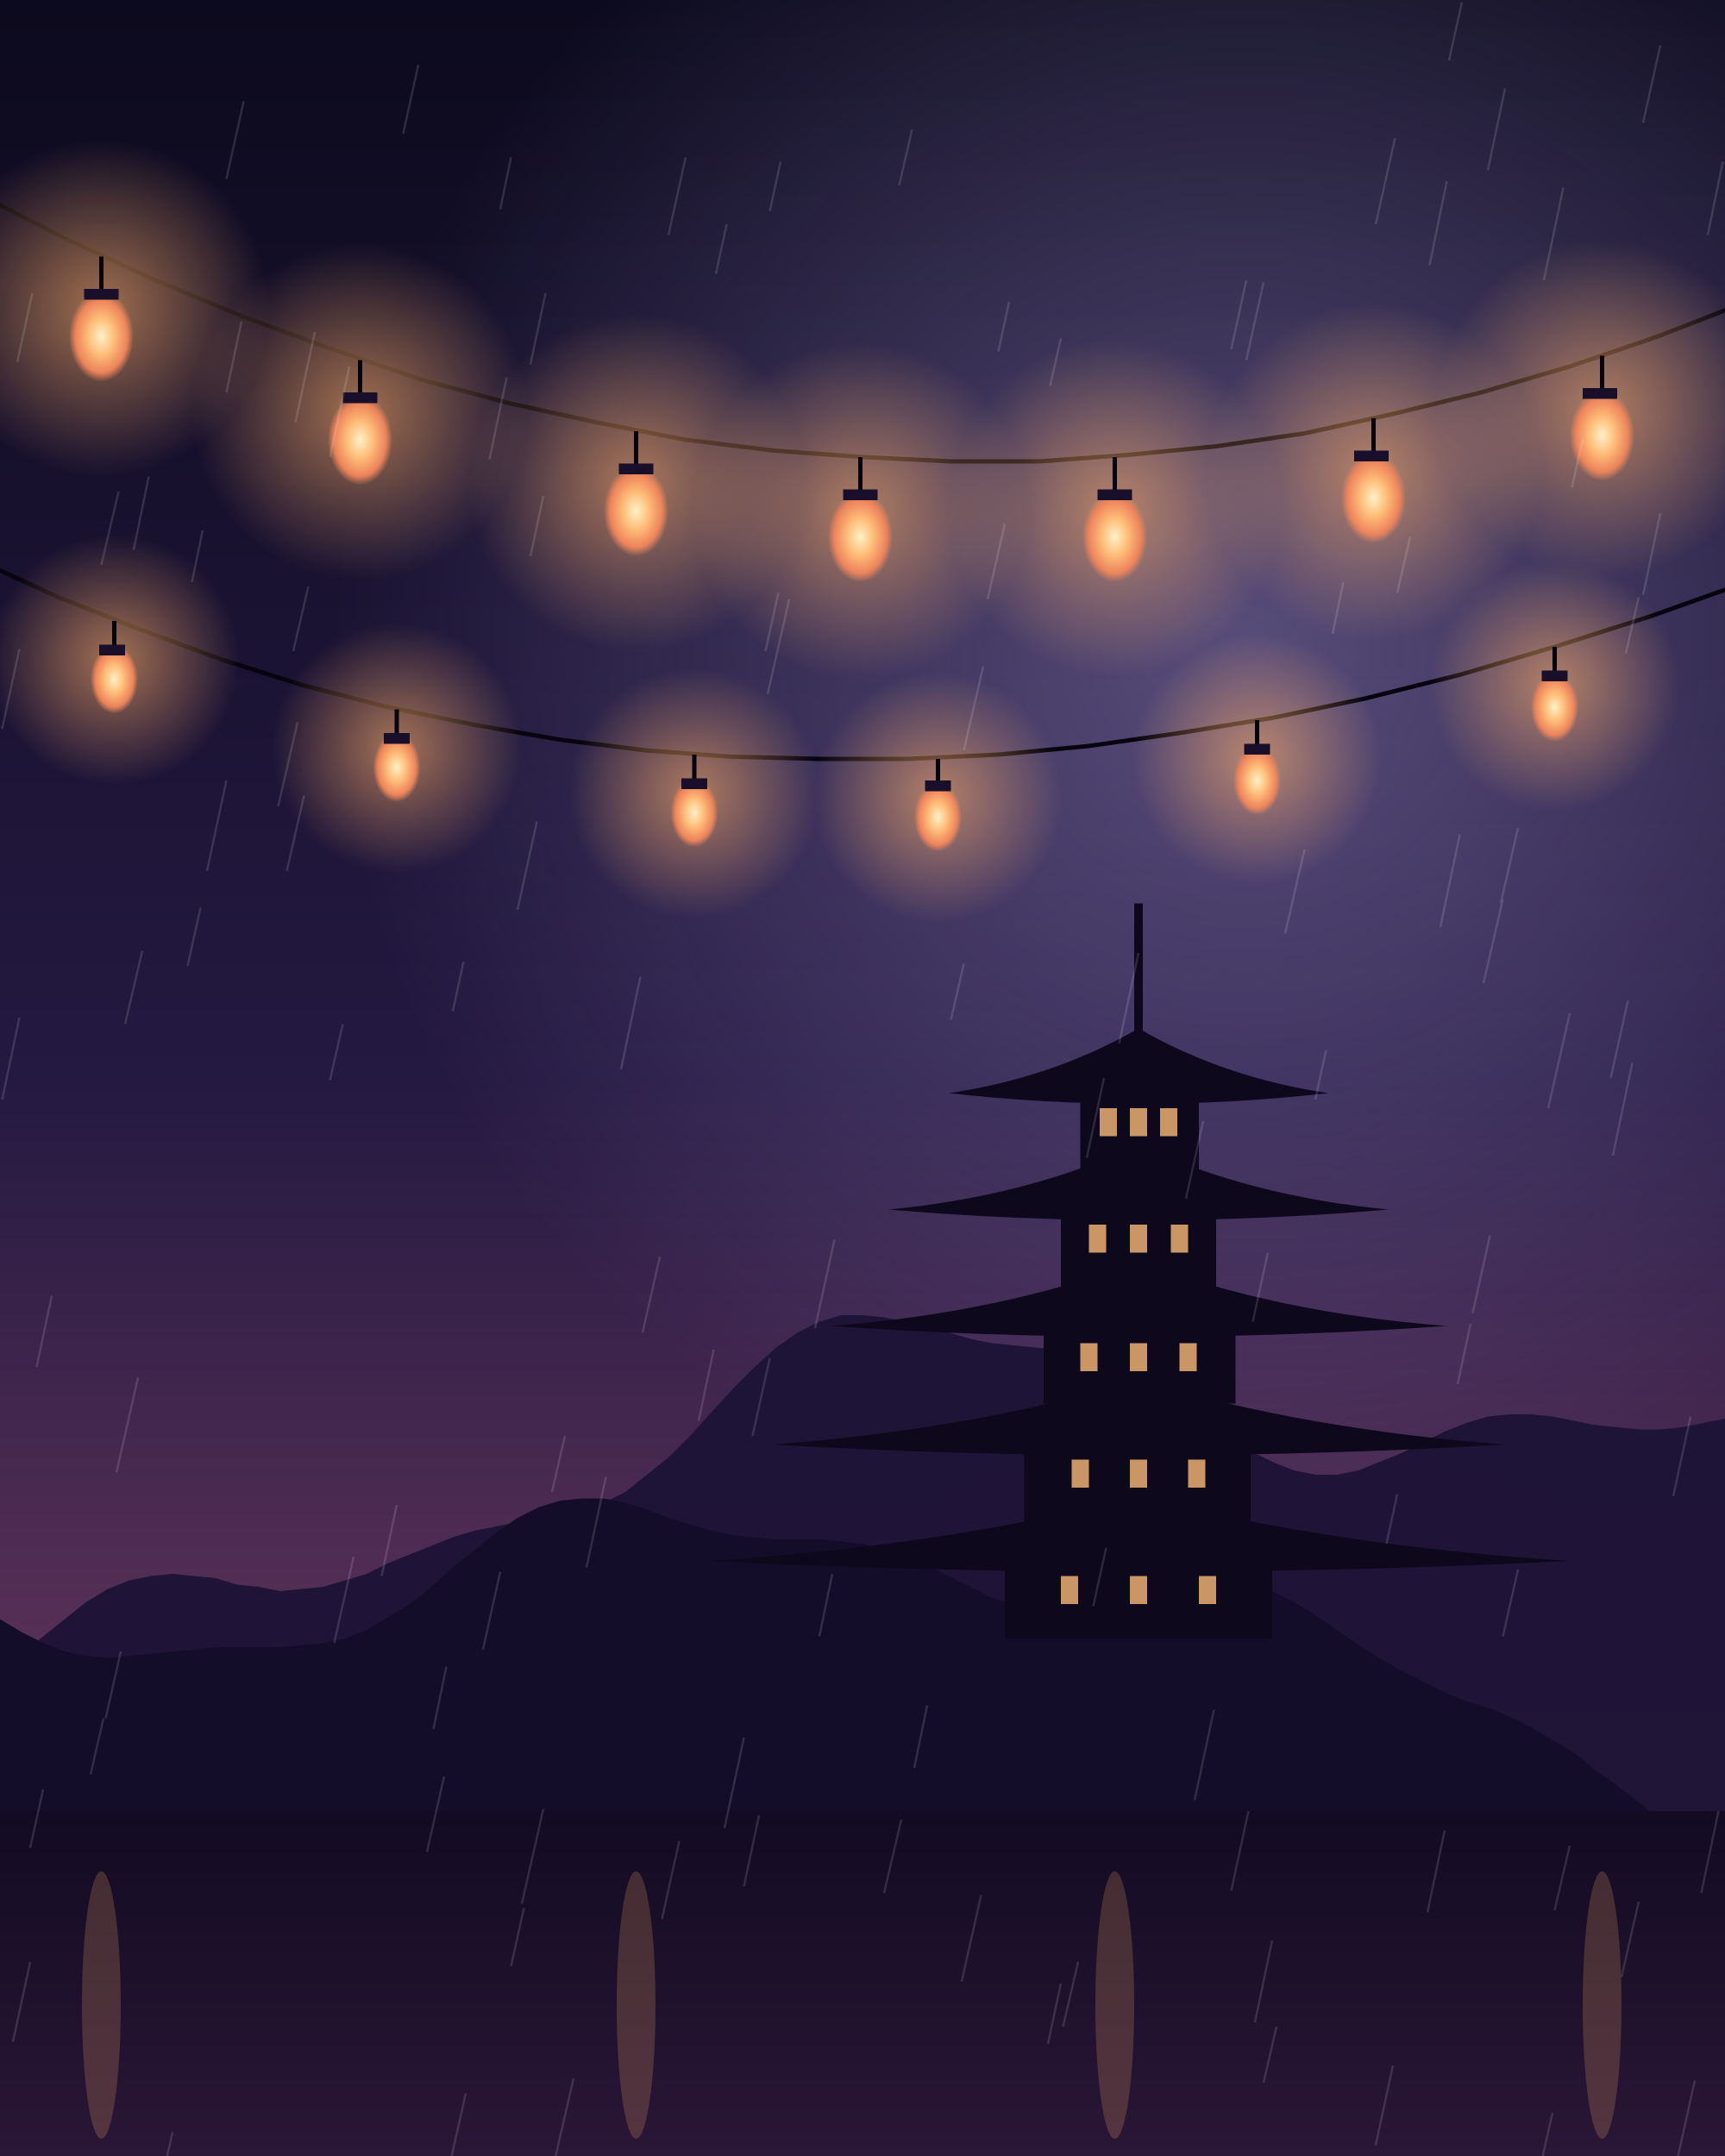
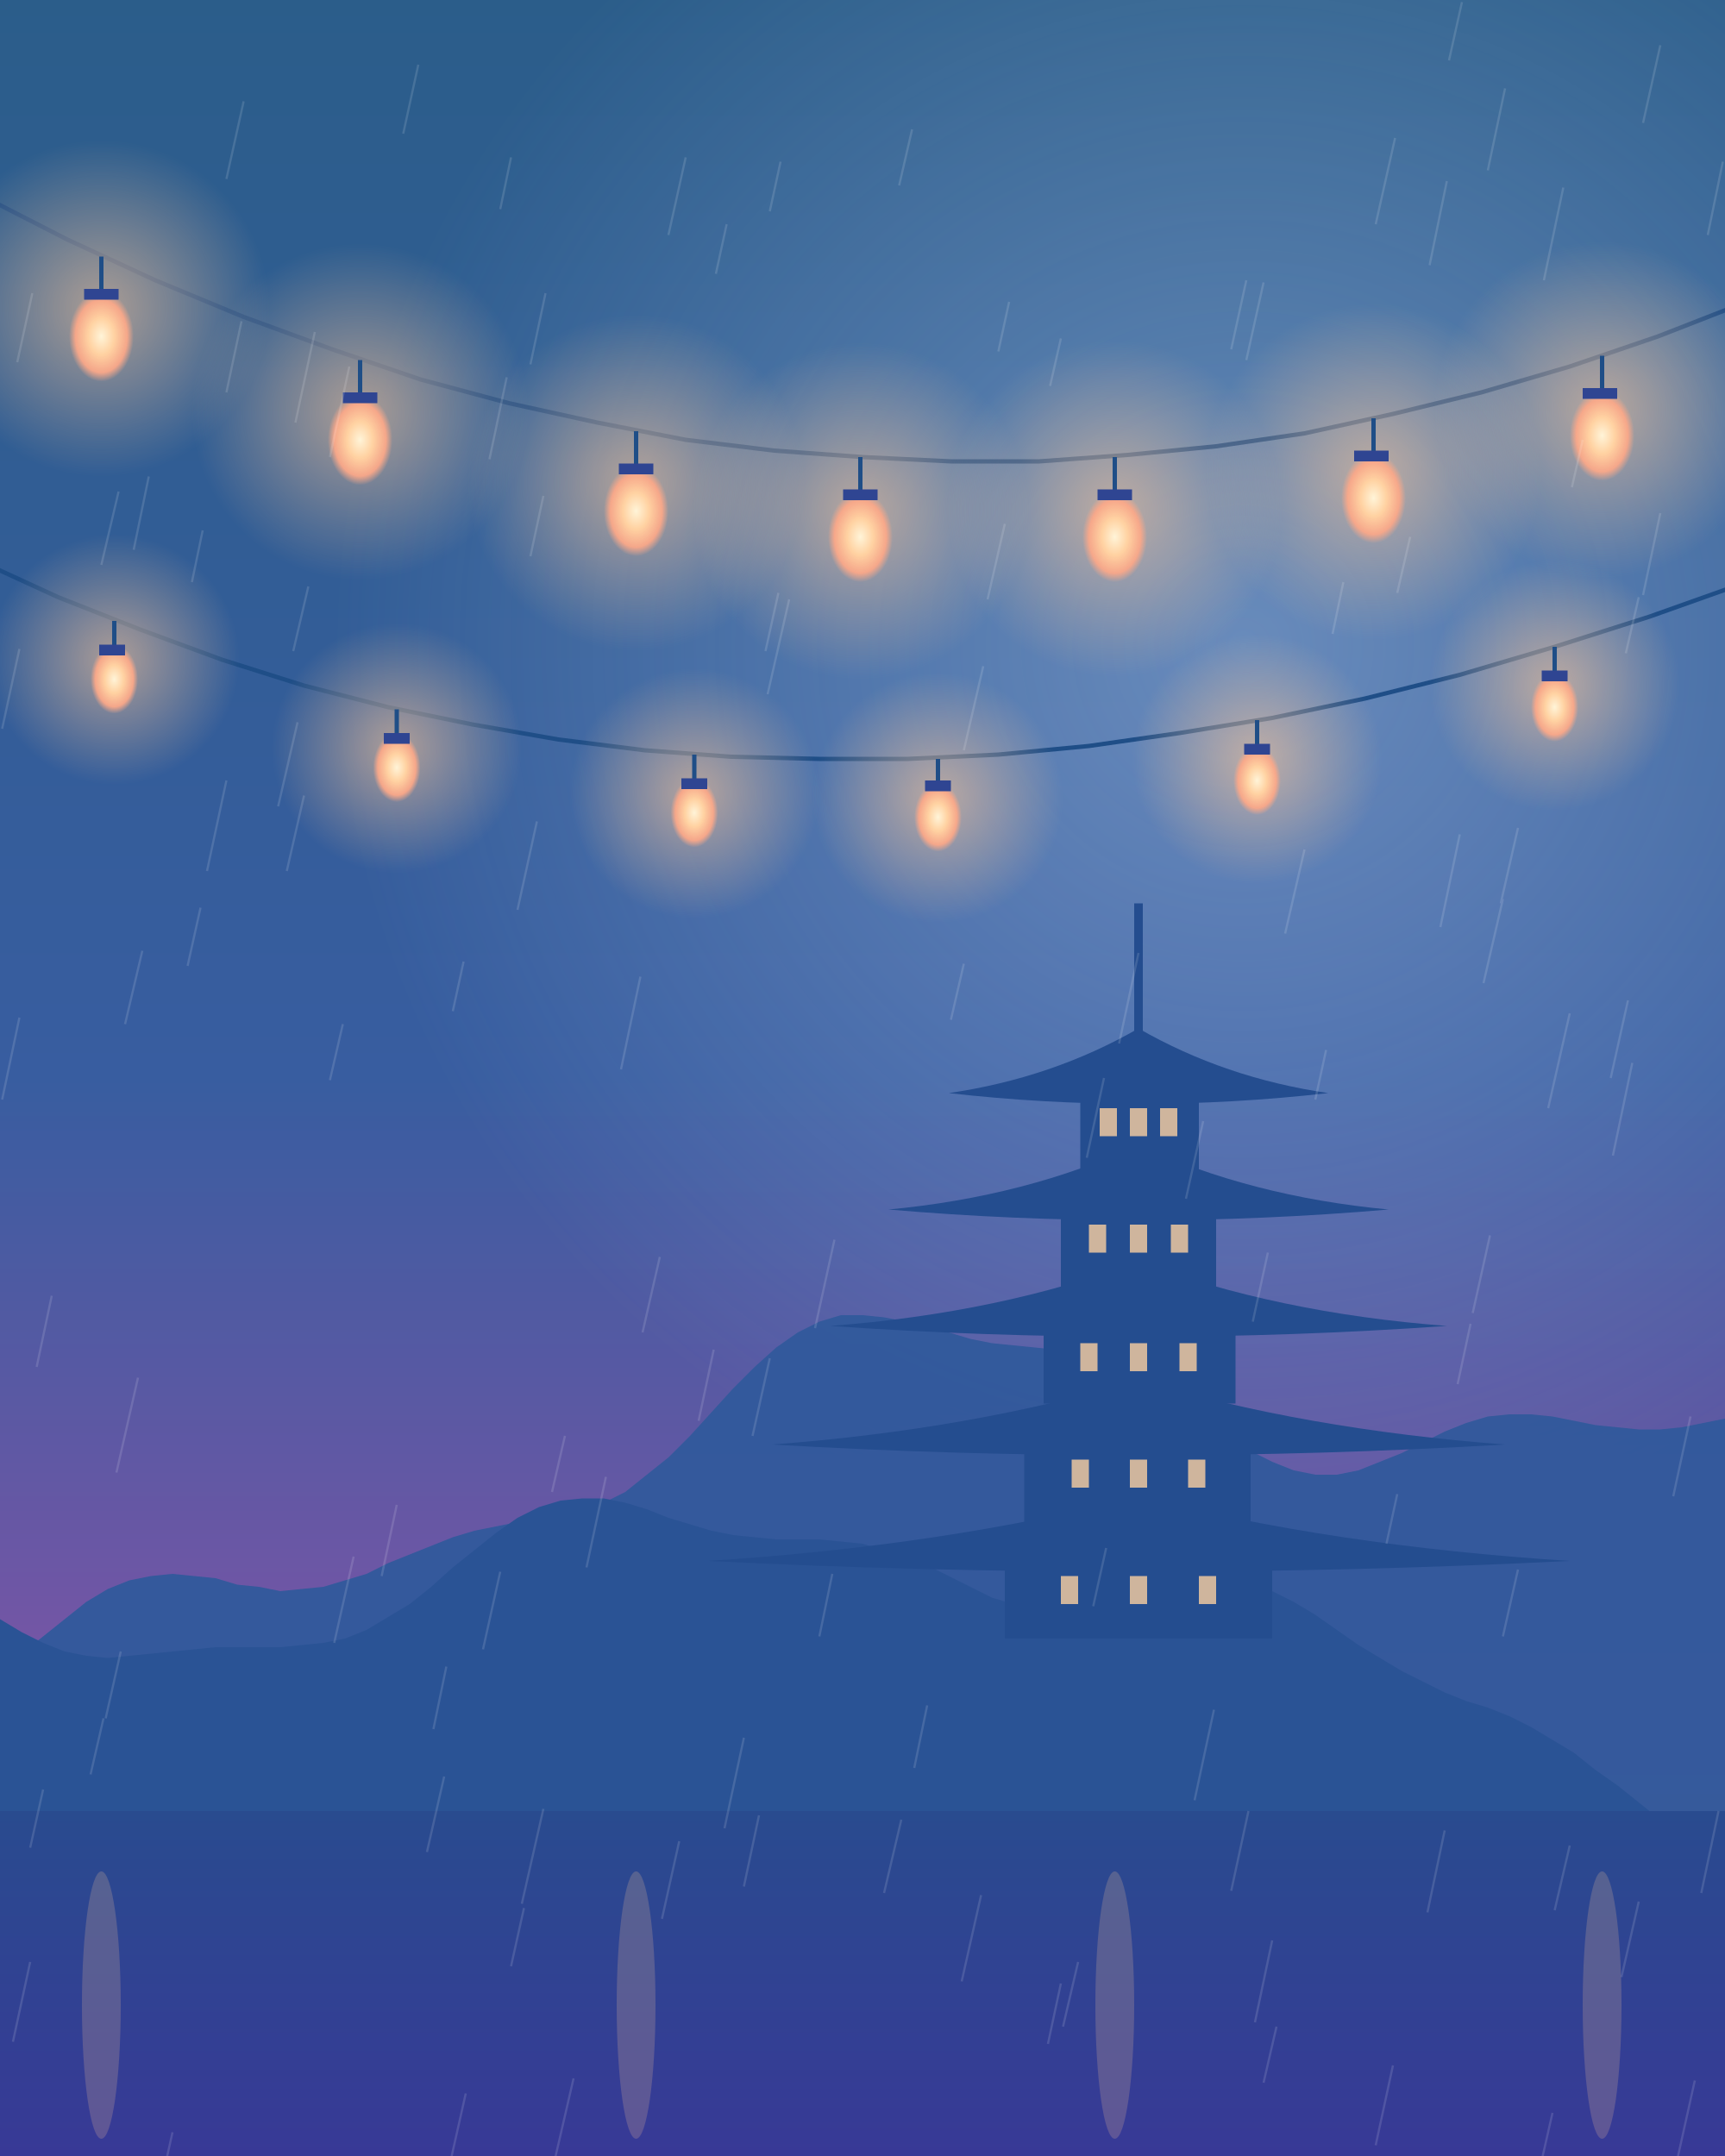
<svg xmlns="http://www.w3.org/2000/svg" viewBox="0 0 800 1000" preserveAspectRatio="xMidYMid slice">
  <defs>
    <linearGradient id="sky" x1="0" y1="0" x2="0" y2="1">
-       <stop offset="0" stop-color="#0c0a1d" />
-       <stop offset="0.5" stop-color="#241941" />
-       <stop offset="0.78" stop-color="#5b3158" />
-       <stop offset="1" stop-color="#b4615a" />
+       <stop offset="0" stop-color="#2b5d8a" />
+       <stop offset="0.5" stop-color="#385da0" />
+       <stop offset="0.78" stop-color="#7855a6" />
+       <stop offset="1" stop-color="#cd8e89" />
    </linearGradient>
    <radialGradient id="lan">
-       <stop offset="0" stop-color="#fff0c8" stop-opacity="1" />
-       <stop offset="0.4" stop-color="#ffbe7a" stop-opacity="1" />
-       <stop offset="0.8" stop-color="#f2865c" stop-opacity="0.95" />
-       <stop offset="1" stop-color="#f2865c" stop-opacity="0" />
+       <stop offset="0" stop-color="#fff4d8" stop-opacity="1" />
+       <stop offset="0.4" stop-color="#ffd2a2" stop-opacity="1" />
+       <stop offset="0.8" stop-color="#faa889" stop-opacity="0.95" />
+       <stop offset="1" stop-color="#faa889" stop-opacity="0" />
    </radialGradient>
    <radialGradient id="glow">
-       <stop offset="0" stop-color="#ffb06a" stop-opacity="0.6" />
-       <stop offset="1" stop-color="#ffb06a" stop-opacity="0" />
+       <stop offset="0" stop-color="#ffc897" stop-opacity="0.6" />
+       <stop offset="1" stop-color="#ffc897" stop-opacity="0" />
    </radialGradient>
    <radialGradient id="moon">
-       <stop offset="0" stop-color="#c9b8ff" stop-opacity="0.35" />
-       <stop offset="1" stop-color="#c9b8ff" stop-opacity="0" />
+       <stop offset="0" stop-color="#cde1ff" stop-opacity="0.35" />
+       <stop offset="1" stop-color="#cde1ff" stop-opacity="0" />
    </radialGradient>
    <linearGradient id="gr" x1="0" y1="0" x2="0" y2="1">
-       <stop offset="0" stop-color="#120b22" />
-       <stop offset="1" stop-color="#2a1636" />
+       <stop offset="0" stop-color="#294b8f" />
+       <stop offset="1" stop-color="#383996" />
    </linearGradient>
  </defs>
  <rect width="800" height="1000" fill="url(#sky)" />
  <circle cx="576" cy="300" r="420" fill="url(#moon)" />
-   <path d="M-10,782 L0,775 L10,767 L20,759 L30,751 L40,743 L50,737 L60,733 L70,731 L80,730 L90,731 L100,732 L110,735 L120,736 L130,738 L140,737 L150,736 L160,733 L170,730 L180,725 L190,721 L200,717 L210,713 L220,710 L230,708 L240,706 L250,705 L260,703 L270,701 L280,697 L290,692 L300,684 L310,676 L320,666 L330,655 L340,644 L350,634 L360,625 L370,618 L380,613 L390,610 L400,610 L410,611 L420,613 L430,616 L440,618 L450,621 L460,623 L470,624 L480,625 L490,626 L500,628 L510,630 L520,633 L530,638 L540,644 L550,651 L560,658 L570,666 L580,673 L590,678 L600,682 L610,684 L620,684 L630,682 L640,678 L650,674 L660,669 L670,664 L680,660 L690,657 L700,656 L710,656 L720,657 L730,659 L740,661 L750,662 L760,663 L770,663 L780,662 L790,660 L800,658 L810,656 L810,1000 L-10,1000Z" fill="#1c1336" opacity=".95" />
-   <path d="M-10,743 L0,751 L10,757 L20,762 L30,766 L40,768 L50,769 L60,768 L70,767 L80,766 L90,765 L100,764 L110,764 L120,764 L130,764 L140,763 L150,762 L160,760 L170,756 L180,750 L190,744 L200,736 L210,727 L220,719 L230,711 L240,704 L250,699 L260,696 L270,695 L280,695 L290,697 L300,700 L310,704 L320,707 L330,710 L340,712 L350,713 L360,714 L370,714 L380,714 L390,715 L400,716 L410,719 L420,722 L430,726 L440,731 L450,736 L460,741 L470,744 L480,747 L490,748 L500,747 L510,745 L520,742 L530,739 L540,736 L550,733 L560,732 L570,732 L580,734 L590,738 L600,743 L610,749 L620,756 L630,763 L640,769 L650,775 L660,780 L670,785 L680,789 L690,792 L700,796 L710,801 L720,807 L730,813 L740,821 L750,828 L760,836 L770,844 L780,850 L790,855 L800,857 L810,858 L810,1000 L-10,1000Z" fill="#140d29" />
-   <rect x="466" y="720" width="124" height="40" fill="#0d081c" />
-   <rect x="492" y="731" width="8" height="13" fill="#ffbe7a" opacity=".78" />
-   <rect x="524" y="731" width="8" height="13" fill="#ffbe7a" opacity=".78" />
-   <rect x="556" y="731" width="8" height="13" fill="#ffbe7a" opacity=".78" />
-   <path d="M328,724 Q438,717 528,694 Q618,717 728,724 Q528,734 328,724Z" fill="#0d081c" />
-   <rect x="475" y="666" width="105" height="40" fill="#0d081c" />
-   <rect x="497" y="677" width="8" height="13" fill="#ffbe7a" opacity=".78" />
-   <rect x="524" y="677" width="8" height="13" fill="#ffbe7a" opacity=".78" />
-   <rect x="551" y="677" width="8" height="13" fill="#ffbe7a" opacity=".78" />
-   <path d="M358,670 Q451,663 528,640 Q605,663 698,670 Q528,680 358,670Z" fill="#0d081c" />
-   <rect x="484" y="611" width="89" height="40" fill="#0d081c" />
-   <rect x="501" y="623" width="8" height="13" fill="#ffbe7a" opacity=".78" />
-   <rect x="524" y="623" width="8" height="13" fill="#ffbe7a" opacity=".78" />
-   <rect x="547" y="623" width="8" height="13" fill="#ffbe7a" opacity=".78" />
-   <path d="M385,615 Q464,609 528,585 Q592,609 671,615 Q528,625 385,615Z" fill="#0d081c" />
-   <rect x="492" y="557" width="72" height="40" fill="#0d081c" />
-   <rect x="505" y="568" width="8" height="13" fill="#ffbe7a" opacity=".78" />
-   <rect x="524" y="568" width="8" height="13" fill="#ffbe7a" opacity=".78" />
-   <rect x="543" y="568" width="8" height="13" fill="#ffbe7a" opacity=".78" />
-   <path d="M412,561 Q476,555 528,531 Q580,555 644,561 Q528,571 412,561Z" fill="#0d081c" />
-   <rect x="501" y="503" width="55" height="40" fill="#0d081c" />
-   <rect x="510" y="514" width="8" height="13" fill="#ffbe7a" opacity=".78" />
-   <rect x="524" y="514" width="8" height="13" fill="#ffbe7a" opacity=".78" />
-   <rect x="538" y="514" width="8" height="13" fill="#ffbe7a" opacity=".78" />
-   <path d="M440,507 Q488,500 528,477 Q568,500 616,507 Q528,517 440,507Z" fill="#0d081c" />
-   <rect x="526" y="419" width="4" height="72" fill="#0d081c" />
+   <path d="M-10,782 L0,775 L10,767 L20,759 L30,751 L40,743 L50,737 L60,733 L70,731 L80,730 L90,731 L100,732 L110,735 L120,736 L130,738 L140,737 L150,736 L160,733 L170,730 L180,725 L190,721 L200,717 L210,713 L220,710 L230,708 L240,706 L250,705 L260,703 L270,701 L280,697 L290,692 L300,684 L310,676 L320,666 L330,655 L340,644 L350,634 L360,625 L370,618 L380,613 L390,610 L400,610 L410,611 L420,613 L430,616 L440,618 L450,621 L460,623 L470,624 L480,625 L490,626 L500,628 L510,630 L520,633 L530,638 L540,644 L550,651 L560,658 L570,666 L580,673 L590,678 L600,682 L610,684 L620,684 L630,682 L640,678 L650,674 L660,669 L670,664 L680,660 L690,657 L700,656 L710,656 L720,657 L730,659 L740,661 L750,662 L760,663 L770,663 L780,662 L790,660 L800,658 L810,656 L810,1000 L-10,1000Z" fill="#31599b" opacity=".95" />
+   <path d="M-10,743 L0,751 L10,757 L20,762 L30,766 L40,768 L50,769 L60,768 L70,767 L80,766 L90,765 L100,764 L110,764 L120,764 L130,764 L140,763 L150,762 L160,760 L170,756 L180,750 L190,744 L200,736 L210,727 L220,719 L230,711 L240,704 L250,699 L260,696 L270,695 L280,695 L290,697 L300,700 L310,704 L320,707 L330,710 L340,712 L350,713 L360,714 L370,714 L380,714 L390,715 L400,716 L410,719 L420,722 L430,726 L440,731 L450,736 L460,741 L470,744 L480,747 L490,748 L500,747 L510,745 L520,742 L530,739 L540,736 L550,733 L560,732 L570,732 L580,734 L590,738 L600,743 L610,749 L620,756 L630,763 L640,769 L650,775 L660,780 L670,785 L680,789 L690,792 L700,796 L710,801 L720,807 L730,813 L740,821 L750,828 L760,836 L770,844 L780,850 L790,855 L800,857 L810,858 L810,1000 L-10,1000Z" fill="#2a5395" />
+   <rect x="466" y="720" width="124" height="40" fill="#244d8f" />
+   <rect x="492" y="731" width="8" height="13" fill="#ffd2a2" opacity=".78" />
+   <rect x="524" y="731" width="8" height="13" fill="#ffd2a2" opacity=".78" />
+   <rect x="556" y="731" width="8" height="13" fill="#ffd2a2" opacity=".78" />
+   <path d="M328,724 Q438,717 528,694 Q618,717 728,724 Q528,734 328,724Z" fill="#244d8f" />
+   <rect x="475" y="666" width="105" height="40" fill="#244d8f" />
+   <rect x="497" y="677" width="8" height="13" fill="#ffd2a2" opacity=".78" />
+   <rect x="524" y="677" width="8" height="13" fill="#ffd2a2" opacity=".78" />
+   <rect x="551" y="677" width="8" height="13" fill="#ffd2a2" opacity=".78" />
+   <path d="M358,670 Q451,663 528,640 Q605,663 698,670 Q528,680 358,670Z" fill="#244d8f" />
+   <rect x="484" y="611" width="89" height="40" fill="#244d8f" />
+   <rect x="501" y="623" width="8" height="13" fill="#ffd2a2" opacity=".78" />
+   <rect x="524" y="623" width="8" height="13" fill="#ffd2a2" opacity=".78" />
+   <rect x="547" y="623" width="8" height="13" fill="#ffd2a2" opacity=".78" />
+   <path d="M385,615 Q464,609 528,585 Q592,609 671,615 Q528,625 385,615Z" fill="#244d8f" />
+   <rect x="492" y="557" width="72" height="40" fill="#244d8f" />
+   <rect x="505" y="568" width="8" height="13" fill="#ffd2a2" opacity=".78" />
+   <rect x="524" y="568" width="8" height="13" fill="#ffd2a2" opacity=".78" />
+   <rect x="543" y="568" width="8" height="13" fill="#ffd2a2" opacity=".78" />
+   <path d="M412,561 Q476,555 528,531 Q580,555 644,561 Q528,571 412,561Z" fill="#244d8f" />
+   <rect x="501" y="503" width="55" height="40" fill="#244d8f" />
+   <rect x="510" y="514" width="8" height="13" fill="#ffd2a2" opacity=".78" />
+   <rect x="524" y="514" width="8" height="13" fill="#ffd2a2" opacity=".78" />
+   <rect x="538" y="514" width="8" height="13" fill="#ffd2a2" opacity=".78" />
+   <path d="M440,507 Q488,500 528,477 Q568,500 616,507 Q528,517 440,507Z" fill="#244d8f" />
+   <rect x="526" y="419" width="4" height="72" fill="#244d8f" />
  <rect y="840" width="800" height="160" fill="url(#gr)" />
-   <path d="M-10,90 L31,111 L72,130 L113,147 L154,162 L195,176 L236,187 L277,196 L318,204 L359,209 L400,212 L441,214 L482,214 L523,211 L564,207 L605,201 L646,192 L687,182 L728,170 L769,156 L810,140" fill="none" stroke="#06040f" stroke-width="2" />
+   <path d="M-10,90 L31,111 L72,130 L113,147 L154,162 L195,176 L236,187 L277,196 L318,204 L359,209 L400,212 L441,214 L482,214 L523,211 L564,207 L605,201 L646,192 L687,182 L728,170 L769,156 L810,140" fill="none" stroke="#1f4e87" stroke-width="2" />
  <circle cx="47" cy="143" r="78" fill="url(#glow)" />
-   <line x1="47" y1="119" x2="47" y2="135" stroke="#06040f" stroke-width="2" />
+   <line x1="47" y1="119" x2="47" y2="135" stroke="#1f4e87" stroke-width="2" />
  <ellipse cx="47" cy="156" rx="15" ry="21" fill="url(#lan)" />
-   <rect x="39" y="134" width="16" height="5" fill="#1a0f2a" />
+   <rect x="39" y="134" width="16" height="5" fill="#2f4592" />
  <circle cx="167" cy="191" r="78" fill="url(#glow)" />
-   <line x1="167" y1="167" x2="167" y2="183" stroke="#06040f" stroke-width="2" />
+   <line x1="167" y1="167" x2="167" y2="183" stroke="#1f4e87" stroke-width="2" />
  <ellipse cx="167" cy="204" rx="15" ry="21" fill="url(#lan)" />
-   <rect x="159" y="182" width="16" height="5" fill="#1a0f2a" />
+   <rect x="159" y="182" width="16" height="5" fill="#2f4592" />
  <circle cx="295" cy="224" r="78" fill="url(#glow)" />
-   <line x1="295" y1="200" x2="295" y2="216" stroke="#06040f" stroke-width="2" />
+   <line x1="295" y1="200" x2="295" y2="216" stroke="#1f4e87" stroke-width="2" />
  <ellipse cx="295" cy="237" rx="15" ry="21" fill="url(#lan)" />
-   <rect x="287" y="215" width="16" height="5" fill="#1a0f2a" />
+   <rect x="287" y="215" width="16" height="5" fill="#2f4592" />
  <circle cx="399" cy="237" r="78" fill="url(#glow)" />
-   <line x1="399" y1="212" x2="399" y2="228" stroke="#06040f" stroke-width="2" />
+   <line x1="399" y1="212" x2="399" y2="228" stroke="#1f4e87" stroke-width="2" />
  <ellipse cx="399" cy="249" rx="15" ry="21" fill="url(#lan)" />
-   <rect x="391" y="227" width="16" height="5" fill="#1a0f2a" />
+   <rect x="391" y="227" width="16" height="5" fill="#2f4592" />
  <circle cx="517" cy="236" r="78" fill="url(#glow)" />
-   <line x1="517" y1="212" x2="517" y2="228" stroke="#06040f" stroke-width="2" />
+   <line x1="517" y1="212" x2="517" y2="228" stroke="#1f4e87" stroke-width="2" />
  <ellipse cx="517" cy="249" rx="15" ry="21" fill="url(#lan)" />
-   <rect x="509" y="227" width="16" height="5" fill="#1a0f2a" />
+   <rect x="509" y="227" width="16" height="5" fill="#2f4592" />
  <circle cx="637" cy="219" r="78" fill="url(#glow)" />
-   <line x1="637" y1="194" x2="637" y2="210" stroke="#06040f" stroke-width="2" />
+   <line x1="637" y1="194" x2="637" y2="210" stroke="#1f4e87" stroke-width="2" />
  <ellipse cx="637" cy="231" rx="15" ry="21" fill="url(#lan)" />
-   <rect x="628" y="209" width="16" height="5" fill="#1a0f2a" />
+   <rect x="628" y="209" width="16" height="5" fill="#2f4592" />
  <circle cx="743" cy="190" r="78" fill="url(#glow)" />
-   <line x1="743" y1="165" x2="743" y2="181" stroke="#06040f" stroke-width="2" />
+   <line x1="743" y1="165" x2="743" y2="181" stroke="#1f4e87" stroke-width="2" />
  <ellipse cx="743" cy="202" rx="15" ry="21" fill="url(#lan)" />
-   <rect x="734" y="180" width="16" height="5" fill="#1a0f2a" />
-   <path d="M-10,260 L27,277 L65,292 L103,306 L141,318 L180,328 L219,336 L259,343 L299,348 L339,351 L380,352 L421,352 L463,350 L505,346 L547,340 L590,333 L633,324 L677,313 L721,300 L765,286 L810,270" fill="none" stroke="#06040f" stroke-width="2" />
+   <rect x="734" y="180" width="16" height="5" fill="#2f4592" />
+   <path d="M-10,260 L27,277 L65,292 L103,306 L141,318 L180,328 L219,336 L259,343 L299,348 L339,351 L380,352 L421,352 L463,350 L505,346 L547,340 L590,333 L633,324 L677,313 L721,300 L765,286 L810,270" fill="none" stroke="#1f4e87" stroke-width="2" />
  <circle cx="53" cy="306" r="58" fill="url(#glow)" />
-   <line x1="53" y1="288" x2="53" y2="300" stroke="#06040f" stroke-width="2" />
+   <line x1="53" y1="288" x2="53" y2="300" stroke="#1f4e87" stroke-width="2" />
  <ellipse cx="53" cy="315" rx="11" ry="16" fill="url(#lan)" />
-   <rect x="46" y="299" width="12" height="5" fill="#1a0f2a" />
+   <rect x="46" y="299" width="12" height="5" fill="#2f4592" />
  <circle cx="184" cy="347" r="58" fill="url(#glow)" />
-   <line x1="184" y1="329" x2="184" y2="341" stroke="#06040f" stroke-width="2" />
+   <line x1="184" y1="329" x2="184" y2="341" stroke="#1f4e87" stroke-width="2" />
  <ellipse cx="184" cy="356" rx="11" ry="16" fill="url(#lan)" />
-   <rect x="178" y="340" width="12" height="5" fill="#1a0f2a" />
+   <rect x="178" y="340" width="12" height="5" fill="#2f4592" />
  <circle cx="322" cy="368" r="58" fill="url(#glow)" />
-   <line x1="322" y1="350" x2="322" y2="362" stroke="#06040f" stroke-width="2" />
+   <line x1="322" y1="350" x2="322" y2="362" stroke="#1f4e87" stroke-width="2" />
  <ellipse cx="322" cy="377" rx="11" ry="16" fill="url(#lan)" />
-   <rect x="316" y="361" width="12" height="5" fill="#1a0f2a" />
+   <rect x="316" y="361" width="12" height="5" fill="#2f4592" />
  <circle cx="435" cy="370" r="58" fill="url(#glow)" />
-   <line x1="435" y1="352" x2="435" y2="363" stroke="#06040f" stroke-width="2" />
+   <line x1="435" y1="352" x2="435" y2="363" stroke="#1f4e87" stroke-width="2" />
  <ellipse cx="435" cy="379" rx="11" ry="16" fill="url(#lan)" />
-   <rect x="429" y="362" width="12" height="5" fill="#1a0f2a" />
+   <rect x="429" y="362" width="12" height="5" fill="#2f4592" />
  <circle cx="583" cy="352" r="58" fill="url(#glow)" />
-   <line x1="583" y1="334" x2="583" y2="346" stroke="#06040f" stroke-width="2" />
+   <line x1="583" y1="334" x2="583" y2="346" stroke="#1f4e87" stroke-width="2" />
  <ellipse cx="583" cy="362" rx="11" ry="16" fill="url(#lan)" />
-   <rect x="577" y="345" width="12" height="5" fill="#1a0f2a" />
+   <rect x="577" y="345" width="12" height="5" fill="#2f4592" />
  <circle cx="721" cy="318" r="58" fill="url(#glow)" />
-   <line x1="721" y1="300" x2="721" y2="312" stroke="#06040f" stroke-width="2" />
+   <line x1="721" y1="300" x2="721" y2="312" stroke="#1f4e87" stroke-width="2" />
  <ellipse cx="721" cy="328" rx="11" ry="16" fill="url(#lan)" />
-   <rect x="715" y="311" width="12" height="5" fill="#1a0f2a" />
-   <ellipse cx="47" cy="930" rx="9" ry="62" fill="#ffb06a" opacity=".2" />
-   <ellipse cx="295" cy="930" rx="9" ry="62" fill="#ffb06a" opacity=".2" />
-   <ellipse cx="517" cy="930" rx="9" ry="62" fill="#ffb06a" opacity=".2" />
-   <ellipse cx="743" cy="930" rx="9" ry="62" fill="#ffb06a" opacity=".2" />
+   <rect x="715" y="311" width="12" height="5" fill="#2f4592" />
+   <ellipse cx="47" cy="930" rx="9" ry="62" fill="#ffc897" opacity=".2" />
+   <ellipse cx="295" cy="930" rx="9" ry="62" fill="#ffc897" opacity=".2" />
+   <ellipse cx="517" cy="930" rx="9" ry="62" fill="#ffc897" opacity=".2" />
+   <ellipse cx="743" cy="930" rx="9" ry="62" fill="#ffc897" opacity=".2" />
  <path d="M648,693l-5,23M786,965l-8,36M492,157l-5,22M423,60l-6,26M194,30l-7,32M352,842l-7,33M512,500l-8,37M366,278l-10,44M797,840l-8,38M252,230l-6,28M56,766l-7,31M677,387l-9,43M678,1l-6,27M728,470l-10,44M318,73l-8,36M623,270l-5,24M266,964l-9,39M94,246l-5,24M48,797l-6,26M447,447l-6,26M586,131l-8,36M93,421l-6,27M216,971l-9,40M243,885l-6,27M315,854l-8,36M80,989l-6,27M207,773l-6,29M237,73l-5,24M466,243l-8,35M297,453l-9,43M387,575l-9,41M146,154l-9,42M654,249l-6,26M592,940l-6,26M760,882l-8,35M337,104l-5,23M770,238l-8,38M206,824l-8,35M235,175l-8,38M55,228l-8,34M682,614l-6,28M734,204l-5,22M215,446l-5,23M141,369l-8,35M105,362l-9,42M784,657l-8,37M468,140l-5,23M14,910l-8,37M770,21l-8,36M386,730l-6,29M799,75l-7,34M590,900l-8,38M563,793l-9,42M281,685l-9,42M697,417l-9,39M691,573l-8,36M306,583l-8,35M64,639l-10,44M704,728l-7,31M588,581l-7,32M671,84l-8,39M24,601l-7,33M184,698l-7,33M492,920l-6,28M9,301l-8,37M162,170l-9,42M528,442l-9,42M262,666l-6,26M345,806l-9,42M704,384l-8,35M253,136l-7,33M670,849l-8,38M760,277l-6,26M361,275l-6,27M331,626l-7,33M252,839l-10,44M362,75l-5,23M698,41l-8,38M456,309l-9,39M15,136l-7,32M20,830l-6,27M113,47l-8,36M357,630l-8,36M646,958l-8,37M159,475l-6,26M9,472l-8,38M143,272l-7,30M558,520l-8,36M605,394l-9,39M725,87l-9,43M578,130l-7,32M500,910l-7,30M455,879l-9,40M755,464l-8,36M164,722l-9,40M513,718l-6,27M720,980l-10,44M430,791l-6,29M728,856l-7,30M66,441l-8,34M615,487l-5,23M647,64l-9,40M138,335l-9,39M112,149l-7,33M579,840l-8,37M757,493l-9,43M69,221l-7,34M232,729l-8,36M418,844l-8,34M249,381l-9,41" stroke="#fff" stroke-opacity=".13" stroke-width="1" fill="none" />
</svg>
